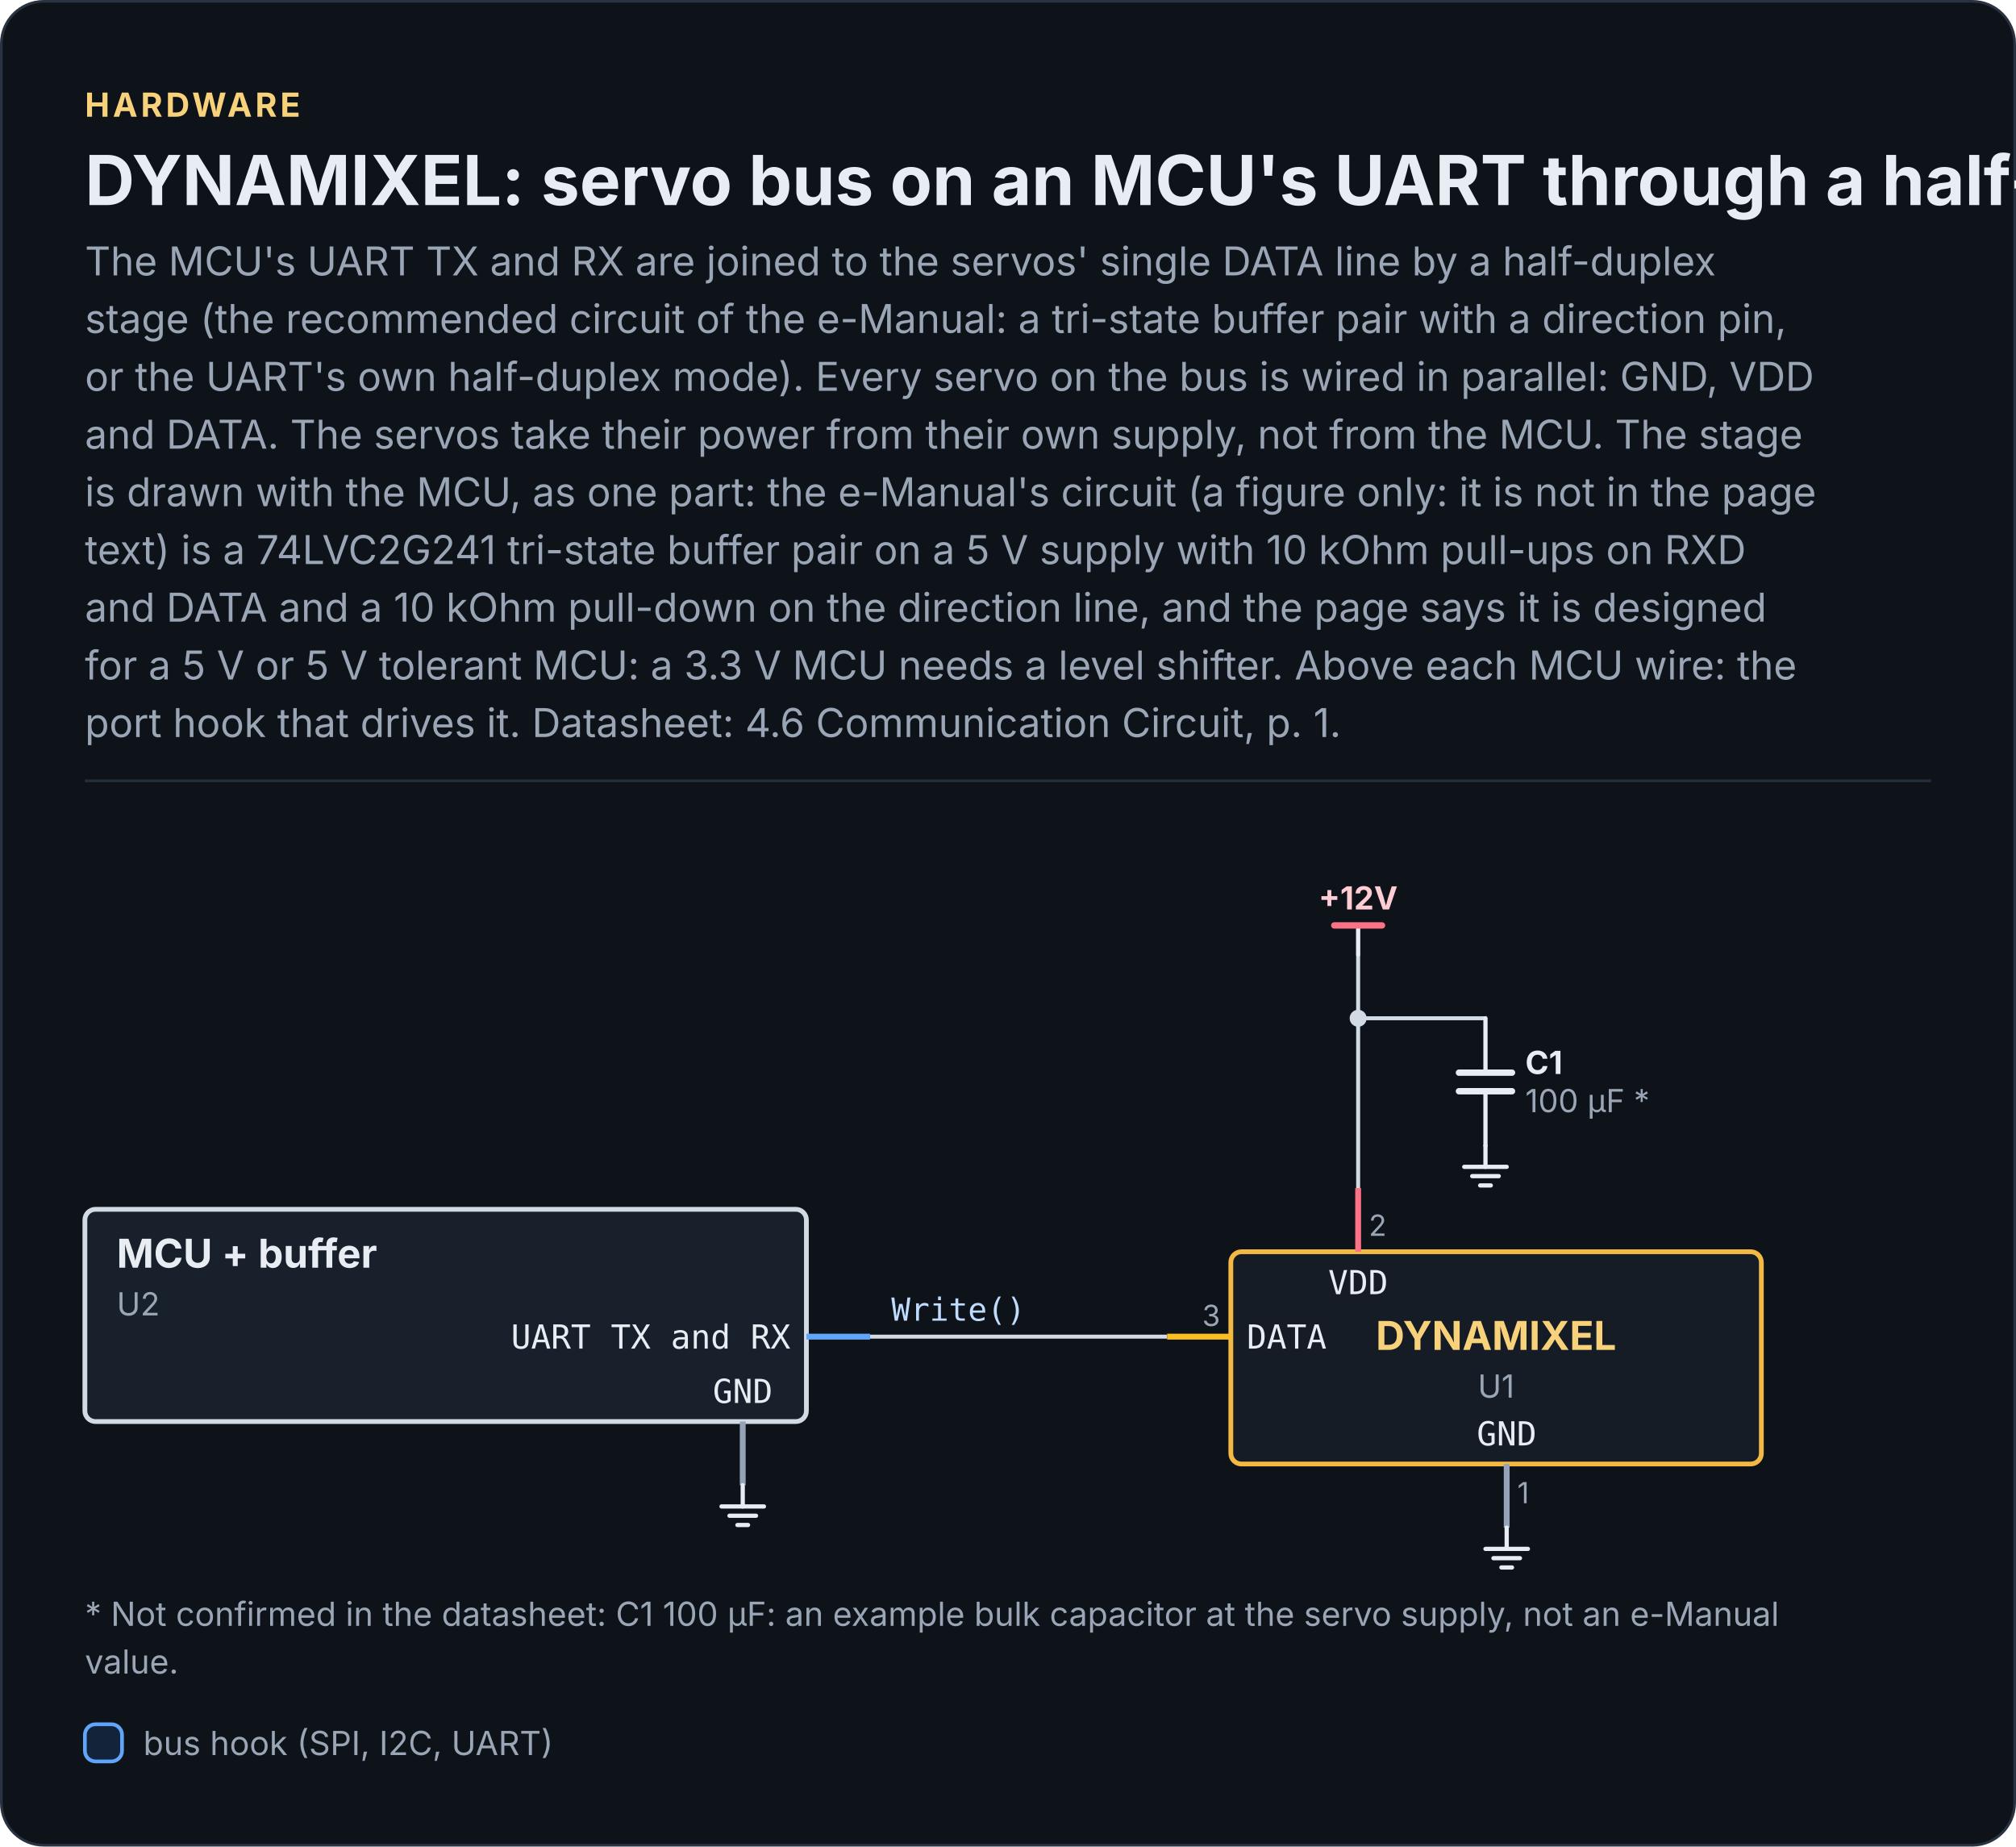
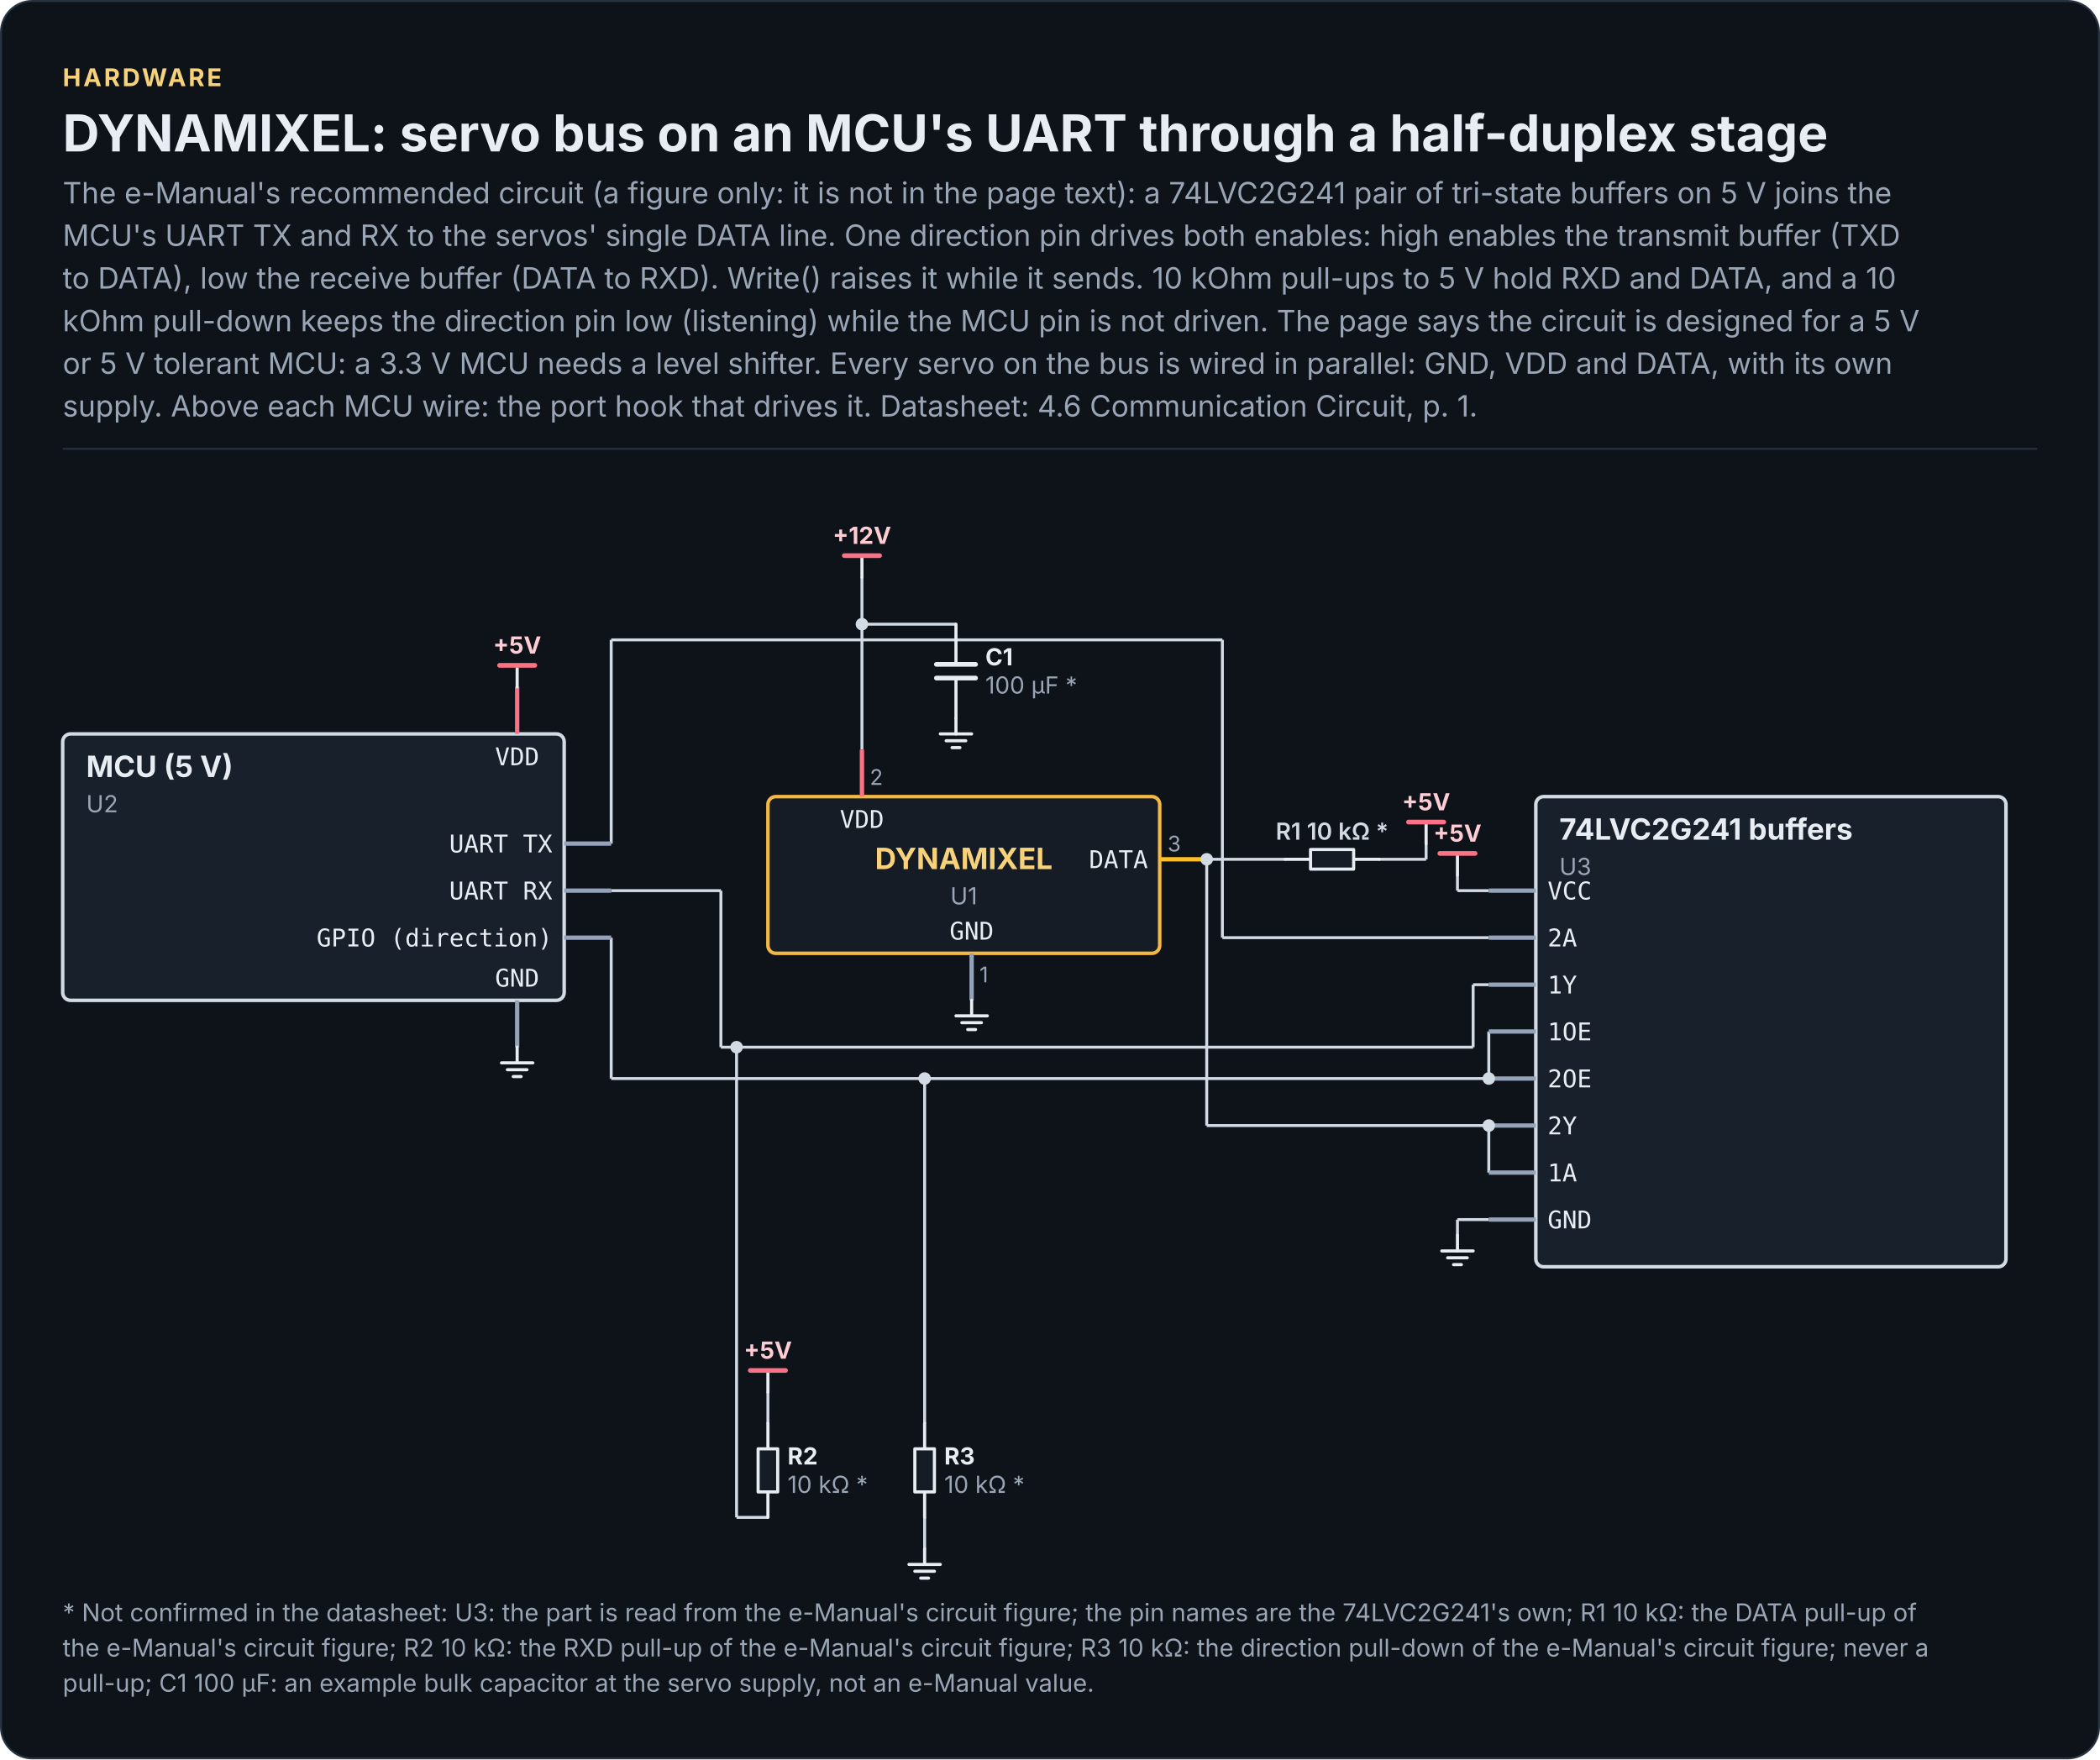
- <svg xmlns="http://www.w3.org/2000/svg" width="760" height="696" viewBox="0 0 760 696" role="img" aria-labelledby="chip-circuit-typical-title chip-circuit-typical-desc" font-family="Inter, 'Segoe UI', Roboto, 'Helvetica Neue', Arial, sans-serif">
-   <rect x="0.5" y="0.5" width="759" height="695" rx="16" fill="#0E131A" stroke="#283241" />
+ <svg xmlns="http://www.w3.org/2000/svg" width="1072" height="898" viewBox="0 0 1072 898" role="img" aria-labelledby="chip-circuit-typical-title chip-circuit-typical-desc" font-family="Inter, 'Segoe UI', Roboto, 'Helvetica Neue', Arial, sans-serif">
+   <rect x="0.5" y="0.5" width="1071" height="897" rx="16" fill="#0E131A" stroke="#283241" />
  <text x="32" y="44" font-size="12.5" font-weight="700" letter-spacing="1.2" fill="#F8D27A">HARDWARE</text>
  <text x="32" y="77.3" font-size="26" font-weight="700" fill="#E8EDF3">DYNAMIXEL: servo bus on an MCU's UART through a half-duplex stage</text>
-   <text x="32" y="103.8" font-size="15" fill="#9AA6B5">The MCU's UART TX and RX are joined to the servos' single DATA line by a half-duplex</text>
-   <text x="32" y="125.5" font-size="15" fill="#9AA6B5">stage (the recommended circuit of the e-Manual: a tri-state buffer pair with a direction pin,</text>
-   <text x="32" y="147.3" font-size="15" fill="#9AA6B5">or the UART's own half-duplex mode). Every servo on the bus is wired in parallel: GND, VDD</text>
-   <text x="32" y="169.1" font-size="15" fill="#9AA6B5">and DATA. The servos take their power from their own supply, not from the MCU. The stage</text>
-   <text x="32" y="190.8" font-size="15" fill="#9AA6B5">is drawn with the MCU, as one part: the e-Manual's circuit (a figure only: it is not in the page</text>
-   <text x="32" y="212.6" font-size="15" fill="#9AA6B5">text) is a 74LVC2G241 tri-state buffer pair on a 5 V supply with 10 kOhm pull-ups on RXD</text>
-   <text x="32" y="234.3" font-size="15" fill="#9AA6B5">and DATA and a 10 kOhm pull-down on the direction line, and the page says it is designed</text>
-   <text x="32" y="256.1" font-size="15" fill="#9AA6B5">for a 5 V or 5 V tolerant MCU: a 3.3 V MCU needs a level shifter. Above each MCU wire: the</text>
-   <text x="32" y="277.8" font-size="15" fill="#9AA6B5">port hook that drives it. Datasheet: 4.6 Communication Circuit, p. 1.</text>
-   <rect x="32" y="293.8" width="696" height="1" fill="#252F3C" />
-   <path d="M512 359.8 L512 447.8" fill="none" stroke="#D2DAE4" stroke-width="1.5" />
-   <path d="M512 383.8 L560 383.8" fill="none" stroke="#D2DAE4" stroke-width="1.5" />
-   <path d="M328 503.8 L440 503.8" fill="none" stroke="#D2DAE4" stroke-width="1.5" />
-   <rect x="464" y="471.8" width="200" height="80" rx="4" fill="#151C26" stroke="#F4B942" stroke-width="1.8" />
-   <path d="M464 503.8 L440 503.8" fill="none" stroke="#FBBF24" stroke-width="2.2" stroke-linecap="butt" stroke-linejoin="round" />
-   <path d="M512 471.8 L512 447.8" fill="none" stroke="#FB7185" stroke-width="2.2" stroke-linecap="butt" stroke-linejoin="round" />
-   <path d="M568 551.8 L568 575.8" fill="none" stroke="#94A3B8" stroke-width="2.2" stroke-linecap="butt" stroke-linejoin="round" />
-   <rect x="32" y="455.8" width="272" height="80" rx="4" fill="#18202B" stroke="#D2DAE4" stroke-width="1.8" />
-   <path d="M304 503.8 L328 503.8" fill="none" stroke="#60A5FA" stroke-width="2.2" stroke-linecap="butt" stroke-linejoin="round" />
-   <path d="M280 535.8 L280 559.8" fill="none" stroke="#94A3B8" stroke-width="2.2" stroke-linecap="butt" stroke-linejoin="round" />
-   <path d="M512 359.8 L512 348.8" fill="none" stroke="#E8EDF3" stroke-width="1.6" stroke-linecap="round" stroke-linejoin="round" />
-   <path d="M503 348.8 L521 348.8" fill="none" stroke="#FB7185" stroke-width="2.4" stroke-linecap="round" stroke-linejoin="round" />
-   <path d="M560 383.8 L560 404.3" fill="none" stroke="#E8EDF3" stroke-width="1.6" stroke-linecap="round" stroke-linejoin="round" />
-   <path d="M560 411.3 L560 431.8" fill="none" stroke="#E8EDF3" stroke-width="1.6" stroke-linecap="round" stroke-linejoin="round" />
-   <path d="M550 404.3 L570 404.3" fill="none" stroke="#E8EDF3" stroke-width="2.4" stroke-linecap="round" stroke-linejoin="round" />
-   <path d="M550 411.3 L570 411.3" fill="none" stroke="#E8EDF3" stroke-width="2.4" stroke-linecap="round" stroke-linejoin="round" />
-   <path d="M560 431.8 L560 439.8" fill="none" stroke="#E8EDF3" stroke-width="1.6" stroke-linecap="round" stroke-linejoin="round" />
-   <path d="M552 439.8 L568 439.8" fill="none" stroke="#E8EDF3" stroke-width="1.6" stroke-linecap="round" stroke-linejoin="round" />
-   <path d="M555 443.3 L565 443.3" fill="none" stroke="#E8EDF3" stroke-width="1.6" stroke-linecap="round" stroke-linejoin="round" />
-   <path d="M558 446.8 L562 446.8" fill="none" stroke="#E8EDF3" stroke-width="1.6" stroke-linecap="round" stroke-linejoin="round" />
-   <path d="M568 575.8 L568 583.8" fill="none" stroke="#E8EDF3" stroke-width="1.6" stroke-linecap="round" stroke-linejoin="round" />
-   <path d="M560 583.8 L576 583.8" fill="none" stroke="#E8EDF3" stroke-width="1.6" stroke-linecap="round" stroke-linejoin="round" />
-   <path d="M563 587.3 L573 587.3" fill="none" stroke="#E8EDF3" stroke-width="1.6" stroke-linecap="round" stroke-linejoin="round" />
-   <path d="M566 590.8 L570 590.8" fill="none" stroke="#E8EDF3" stroke-width="1.6" stroke-linecap="round" stroke-linejoin="round" />
-   <path d="M280 559.8 L280 567.8" fill="none" stroke="#E8EDF3" stroke-width="1.6" stroke-linecap="round" stroke-linejoin="round" />
-   <path d="M272 567.8 L288 567.8" fill="none" stroke="#E8EDF3" stroke-width="1.6" stroke-linecap="round" stroke-linejoin="round" />
-   <path d="M275 571.3 L285 571.3" fill="none" stroke="#E8EDF3" stroke-width="1.6" stroke-linecap="round" stroke-linejoin="round" />
-   <path d="M278 574.8 L282 574.8" fill="none" stroke="#E8EDF3" stroke-width="1.6" stroke-linecap="round" stroke-linejoin="round" />
-   <text x="470" y="508.3" font-size="12.5" font-family="'JetBrains Mono', 'SFMono-Regular', Menlo, Consolas, monospace" fill="#E8EDF3">DATA</text>
-   <text x="460" y="499.8" font-size="11" text-anchor="end" fill="#9AA6B5">3</text>
-   <text x="512" y="487.8" font-size="12.5" font-family="'JetBrains Mono', 'SFMono-Regular', Menlo, Consolas, monospace" text-anchor="middle" fill="#E8EDF3">VDD</text>
-   <text x="516" y="465.8" font-size="11" fill="#9AA6B5">2</text>
-   <text x="568" y="544.8" font-size="12.5" font-family="'JetBrains Mono', 'SFMono-Regular', Menlo, Consolas, monospace" text-anchor="middle" fill="#E8EDF3">GND</text>
-   <text x="572" y="566.6" font-size="11" fill="#9AA6B5">1</text>
-   <text x="564" y="508.8" font-size="15" font-weight="700" text-anchor="middle" fill="#F8D27A">DYNAMIXEL</text>
-   <text x="564" y="526.8" font-size="12" text-anchor="middle" fill="#9AA6B5">U1</text>
-   <text x="298" y="508.3" font-size="12.5" font-family="'JetBrains Mono', 'SFMono-Regular', Menlo, Consolas, monospace" text-anchor="end" fill="#E8EDF3">UART TX and RX</text>
-   <text x="280" y="528.8" font-size="12.5" font-family="'JetBrains Mono', 'SFMono-Regular', Menlo, Consolas, monospace" text-anchor="middle" fill="#E8EDF3">GND</text>
-   <text x="44" y="477.8" font-size="15" font-weight="700" fill="#E8EDF3">MCU + buffer</text>
-   <text x="44" y="495.8" font-size="12" fill="#9AA6B5">U2</text>
-   <text x="512" y="342.8" font-size="12" font-weight="700" text-anchor="middle" fill="#FECDD3">+12V</text>
-   <text x="575" y="404.8" font-size="12" font-weight="700" fill="#E8EDF3">C1</text>
-   <text x="575" y="419.2" font-size="12" fill="#9AA6B5">100 µF *</text>
-   <text x="336" y="497.8" font-size="12" font-weight="500" font-family="'JetBrains Mono', 'SFMono-Regular', Menlo, Consolas, monospace" fill="#BFDBFE">Write()</text>
-   <circle cx="512" cy="383.8" r="3.2" fill="#D2DAE4" />
-   <text x="32" y="612.8" font-size="12.5" fill="#9AA6B5">* Not confirmed in the datasheet: C1 100 µF: an example bulk capacitor at the servo supply, not an e-Manual</text>
-   <text x="32" y="630.8" font-size="12.5" fill="#9AA6B5">value.</text>
-   <rect x="32" y="649.9" width="14" height="14" rx="4" fill="#13233A" stroke="#60A5FA" stroke-width="1.4" />
-   <text x="54" y="661.5" font-size="12.5" fill="#9AA6B5">bus hook (SPI, I2C, UART)</text>
+   <text x="32" y="103.8" font-size="15" fill="#9AA6B5">The e-Manual's recommended circuit (a figure only: it is not in the page text): a 74LVC2G241 pair of tri-state buffers on 5 V joins the</text>
+   <text x="32" y="125.5" font-size="15" fill="#9AA6B5">MCU's UART TX and RX to the servos' single DATA line. One direction pin drives both enables: high enables the transmit buffer (TXD</text>
+   <text x="32" y="147.3" font-size="15" fill="#9AA6B5">to DATA), low the receive buffer (DATA to RXD). Write() raises it while it sends. 10 kOhm pull-ups to 5 V hold RXD and DATA, and a 10</text>
+   <text x="32" y="169.1" font-size="15" fill="#9AA6B5">kOhm pull-down keeps the direction pin low (listening) while the MCU pin is not driven. The page says the circuit is designed for a 5 V</text>
+   <text x="32" y="190.8" font-size="15" fill="#9AA6B5">or 5 V tolerant MCU: a 3.3 V MCU needs a level shifter. Every servo on the bus is wired in parallel: GND, VDD and DATA, with its own</text>
+   <text x="32" y="212.6" font-size="15" fill="#9AA6B5">supply. Above each MCU wire: the port hook that drives it. Datasheet: 4.6 Communication Circuit, p. 1.</text>
+   <rect x="32" y="228.6" width="1008" height="1" fill="#252F3C" />
+   <path d="M440 294.6 L440 382.6" fill="none" stroke="#D2DAE4" stroke-width="1.5" />
+   <path d="M440 318.6 L488 318.6" fill="none" stroke="#D2DAE4" stroke-width="1.5" />
+   <path d="M392 710.5 L392 726.5" fill="none" stroke="#D2DAE4" stroke-width="1.5" />
+   <path d="M744 446.6 L744 454.6" fill="none" stroke="#D2DAE4" stroke-width="1.5" />
+   <path d="M744 454.6 L760 454.6" fill="none" stroke="#D2DAE4" stroke-width="1.5" />
+   <path d="M704 438.6 L728 438.6" fill="none" stroke="#D2DAE4" stroke-width="1.5" />
+   <path d="M728 430.6 L728 438.6" fill="none" stroke="#D2DAE4" stroke-width="1.5" />
+   <path d="M616 438.6 L656 438.6" fill="none" stroke="#D2DAE4" stroke-width="1.5" />
+   <path d="M616 438.6 L616 574.5" fill="none" stroke="#D2DAE4" stroke-width="1.5" />
+   <path d="M616 574.5 L760 574.5" fill="none" stroke="#D2DAE4" stroke-width="1.5" />
+   <path d="M760 574.5 L760 598.5" fill="none" stroke="#D2DAE4" stroke-width="1.5" />
+   <path d="M472 774.5 L472 790.5" fill="none" stroke="#D2DAE4" stroke-width="1.5" />
+   <path d="M744 622.5 L760 622.5" fill="none" stroke="#D2DAE4" stroke-width="1.5" />
+   <path d="M744 622.5 L744 630.5" fill="none" stroke="#D2DAE4" stroke-width="1.5" />
+   <path d="M312 454.6 L368 454.6" fill="none" stroke="#D2DAE4" stroke-width="1.5" />
+   <path d="M368 454.6 L368 534.5" fill="none" stroke="#D2DAE4" stroke-width="1.5" />
+   <path d="M368 534.5 L752 534.5" fill="none" stroke="#D2DAE4" stroke-width="1.5" />
+   <path d="M376 534.5 L376 774.5" fill="none" stroke="#D2DAE4" stroke-width="1.5" />
+   <path d="M376 774.5 L392 774.5" fill="none" stroke="#D2DAE4" stroke-width="1.5" />
+   <path d="M752 502.6 L760 502.6" fill="none" stroke="#D2DAE4" stroke-width="1.5" />
+   <path d="M752 502.6 L752 534.5" fill="none" stroke="#D2DAE4" stroke-width="1.5" />
+   <path d="M312 326.6 L624 326.6" fill="none" stroke="#D2DAE4" stroke-width="1.5" />
+   <path d="M312 326.6 L312 430.6" fill="none" stroke="#D2DAE4" stroke-width="1.5" />
+   <path d="M624 326.6 L624 478.6" fill="none" stroke="#D2DAE4" stroke-width="1.5" />
+   <path d="M624 478.6 L760 478.6" fill="none" stroke="#D2DAE4" stroke-width="1.5" />
+   <path d="M312 478.6 L312 550.5" fill="none" stroke="#D2DAE4" stroke-width="1.5" />
+   <path d="M312 550.5 L760 550.5" fill="none" stroke="#D2DAE4" stroke-width="1.5" />
+   <path d="M472 550.5 L472 726.5" fill="none" stroke="#D2DAE4" stroke-width="1.5" />
+   <path d="M760 526.5 L760 550.5" fill="none" stroke="#D2DAE4" stroke-width="1.5" />
+   <rect x="392" y="406.6" width="200" height="80" rx="4" fill="#151C26" stroke="#F4B942" stroke-width="1.8" />
+   <path d="M592 438.6 L616 438.6" fill="none" stroke="#FBBF24" stroke-width="2.2" stroke-linecap="butt" stroke-linejoin="round" />
+   <path d="M440 406.6 L440 382.6" fill="none" stroke="#FB7185" stroke-width="2.2" stroke-linecap="butt" stroke-linejoin="round" />
+   <path d="M496 486.6 L496 510.6" fill="none" stroke="#94A3B8" stroke-width="2.2" stroke-linecap="butt" stroke-linejoin="round" />
+   <rect x="32" y="374.6" width="256" height="136" rx="4" fill="#18202B" stroke="#D2DAE4" stroke-width="1.8" />
+   <path d="M288 430.6 L312 430.6" fill="none" stroke="#94A3B8" stroke-width="2.2" stroke-linecap="butt" stroke-linejoin="round" />
+   <path d="M288 454.6 L312 454.6" fill="none" stroke="#94A3B8" stroke-width="2.2" stroke-linecap="butt" stroke-linejoin="round" />
+   <path d="M288 478.6 L312 478.6" fill="none" stroke="#94A3B8" stroke-width="2.2" stroke-linecap="butt" stroke-linejoin="round" />
+   <path d="M264 374.6 L264 350.6" fill="none" stroke="#FB7185" stroke-width="2.2" stroke-linecap="butt" stroke-linejoin="round" />
+   <path d="M264 510.6 L264 534.5" fill="none" stroke="#94A3B8" stroke-width="2.2" stroke-linecap="butt" stroke-linejoin="round" />
+   <path d="M440 294.6 L440 283.6" fill="none" stroke="#E8EDF3" stroke-width="1.6" stroke-linecap="round" stroke-linejoin="round" />
+   <path d="M431 283.6 L449 283.6" fill="none" stroke="#FB7185" stroke-width="2.4" stroke-linecap="round" stroke-linejoin="round" />
+   <path d="M488 318.6 L488 339.1" fill="none" stroke="#E8EDF3" stroke-width="1.6" stroke-linecap="round" stroke-linejoin="round" />
+   <path d="M488 346.1 L488 366.6" fill="none" stroke="#E8EDF3" stroke-width="1.6" stroke-linecap="round" stroke-linejoin="round" />
+   <path d="M478 339.1 L498 339.1" fill="none" stroke="#E8EDF3" stroke-width="2.4" stroke-linecap="round" stroke-linejoin="round" />
+   <path d="M478 346.1 L498 346.1" fill="none" stroke="#E8EDF3" stroke-width="2.4" stroke-linecap="round" stroke-linejoin="round" />
+   <path d="M488 366.6 L488 374.6" fill="none" stroke="#E8EDF3" stroke-width="1.6" stroke-linecap="round" stroke-linejoin="round" />
+   <path d="M480 374.6 L496 374.6" fill="none" stroke="#E8EDF3" stroke-width="1.6" stroke-linecap="round" stroke-linejoin="round" />
+   <path d="M483 378.1 L493 378.1" fill="none" stroke="#E8EDF3" stroke-width="1.6" stroke-linecap="round" stroke-linejoin="round" />
+   <path d="M486 381.6 L490 381.6" fill="none" stroke="#E8EDF3" stroke-width="1.6" stroke-linecap="round" stroke-linejoin="round" />
+   <path d="M496 510.6 L496 518.5" fill="none" stroke="#E8EDF3" stroke-width="1.6" stroke-linecap="round" stroke-linejoin="round" />
+   <path d="M488 518.5 L504 518.5" fill="none" stroke="#E8EDF3" stroke-width="1.6" stroke-linecap="round" stroke-linejoin="round" />
+   <path d="M491 522 L501 522" fill="none" stroke="#E8EDF3" stroke-width="1.6" stroke-linecap="round" stroke-linejoin="round" />
+   <path d="M494 525.5 L498 525.5" fill="none" stroke="#E8EDF3" stroke-width="1.6" stroke-linecap="round" stroke-linejoin="round" />
+   <path d="M264 350.6 L264 339.6" fill="none" stroke="#E8EDF3" stroke-width="1.6" stroke-linecap="round" stroke-linejoin="round" />
+   <path d="M255 339.6 L273 339.6" fill="none" stroke="#FB7185" stroke-width="2.4" stroke-linecap="round" stroke-linejoin="round" />
+   <path d="M264 534.5 L264 542.5" fill="none" stroke="#E8EDF3" stroke-width="1.6" stroke-linecap="round" stroke-linejoin="round" />
+   <path d="M256 542.5 L272 542.5" fill="none" stroke="#E8EDF3" stroke-width="1.6" stroke-linecap="round" stroke-linejoin="round" />
+   <path d="M259 546 L269 546" fill="none" stroke="#E8EDF3" stroke-width="1.6" stroke-linecap="round" stroke-linejoin="round" />
+   <path d="M262 549.5 L266 549.5" fill="none" stroke="#E8EDF3" stroke-width="1.6" stroke-linecap="round" stroke-linejoin="round" />
+   <path d="M704 438.6 L691 438.6" fill="none" stroke="#E8EDF3" stroke-width="1.6" stroke-linecap="round" stroke-linejoin="round" />
+   <path d="M669 438.6 L656 438.6" fill="none" stroke="#E8EDF3" stroke-width="1.6" stroke-linecap="round" stroke-linejoin="round" />
+   <path d="M691 443.6 L669 443.6 L669 433.6 L691 433.6 Z" fill="#151C26" stroke="#E8EDF3" stroke-width="1.6" stroke-linecap="round" stroke-linejoin="round" />
+   <path d="M728 430.6 L728 419.6" fill="none" stroke="#E8EDF3" stroke-width="1.6" stroke-linecap="round" stroke-linejoin="round" />
+   <path d="M719 419.6 L737 419.6" fill="none" stroke="#FB7185" stroke-width="2.4" stroke-linecap="round" stroke-linejoin="round" />
+   <rect x="784" y="406.6" width="240" height="240" rx="4" fill="#18202B" stroke="#D2DAE4" stroke-width="1.8" />
+   <path d="M784 454.6 L760 454.6" fill="none" stroke="#94A3B8" stroke-width="2.2" stroke-linecap="butt" stroke-linejoin="round" />
+   <path d="M784 478.6 L760 478.6" fill="none" stroke="#94A3B8" stroke-width="2.2" stroke-linecap="butt" stroke-linejoin="round" />
+   <path d="M784 502.6 L760 502.6" fill="none" stroke="#94A3B8" stroke-width="2.2" stroke-linecap="butt" stroke-linejoin="round" />
+   <path d="M784 526.5 L760 526.5" fill="none" stroke="#94A3B8" stroke-width="2.2" stroke-linecap="butt" stroke-linejoin="round" />
+   <path d="M784 550.5 L760 550.5" fill="none" stroke="#94A3B8" stroke-width="2.2" stroke-linecap="butt" stroke-linejoin="round" />
+   <path d="M784 574.5 L760 574.5" fill="none" stroke="#94A3B8" stroke-width="2.2" stroke-linecap="butt" stroke-linejoin="round" />
+   <path d="M784 598.5 L760 598.5" fill="none" stroke="#94A3B8" stroke-width="2.2" stroke-linecap="butt" stroke-linejoin="round" />
+   <path d="M784 622.5 L760 622.5" fill="none" stroke="#94A3B8" stroke-width="2.2" stroke-linecap="butt" stroke-linejoin="round" />
+   <path d="M392 726.5 L392 739.5" fill="none" stroke="#E8EDF3" stroke-width="1.6" stroke-linecap="round" stroke-linejoin="round" />
+   <path d="M392 761.5 L392 774.5" fill="none" stroke="#E8EDF3" stroke-width="1.6" stroke-linecap="round" stroke-linejoin="round" />
+   <path d="M387 739.5 L387 761.5 L397 761.5 L397 739.5 Z" fill="#151C26" stroke="#E8EDF3" stroke-width="1.6" stroke-linecap="round" stroke-linejoin="round" />
+   <path d="M472 726.5 L472 739.5" fill="none" stroke="#E8EDF3" stroke-width="1.6" stroke-linecap="round" stroke-linejoin="round" />
+   <path d="M472 761.5 L472 774.5" fill="none" stroke="#E8EDF3" stroke-width="1.6" stroke-linecap="round" stroke-linejoin="round" />
+   <path d="M467 739.5 L467 761.5 L477 761.5 L477 739.5 Z" fill="#151C26" stroke="#E8EDF3" stroke-width="1.6" stroke-linecap="round" stroke-linejoin="round" />
+   <path d="M744 446.6 L744 435.6" fill="none" stroke="#E8EDF3" stroke-width="1.6" stroke-linecap="round" stroke-linejoin="round" />
+   <path d="M735 435.6 L753 435.6" fill="none" stroke="#FB7185" stroke-width="2.4" stroke-linecap="round" stroke-linejoin="round" />
+   <path d="M392 710.5 L392 699.5" fill="none" stroke="#E8EDF3" stroke-width="1.6" stroke-linecap="round" stroke-linejoin="round" />
+   <path d="M383 699.5 L401 699.5" fill="none" stroke="#FB7185" stroke-width="2.4" stroke-linecap="round" stroke-linejoin="round" />
+   <path d="M744 630.5 L744 638.5" fill="none" stroke="#E8EDF3" stroke-width="1.6" stroke-linecap="round" stroke-linejoin="round" />
+   <path d="M736 638.5 L752 638.5" fill="none" stroke="#E8EDF3" stroke-width="1.6" stroke-linecap="round" stroke-linejoin="round" />
+   <path d="M739 642 L749 642" fill="none" stroke="#E8EDF3" stroke-width="1.6" stroke-linecap="round" stroke-linejoin="round" />
+   <path d="M742 645.5 L746 645.5" fill="none" stroke="#E8EDF3" stroke-width="1.6" stroke-linecap="round" stroke-linejoin="round" />
+   <path d="M472 790.5 L472 798.5" fill="none" stroke="#E8EDF3" stroke-width="1.6" stroke-linecap="round" stroke-linejoin="round" />
+   <path d="M464 798.5 L480 798.5" fill="none" stroke="#E8EDF3" stroke-width="1.6" stroke-linecap="round" stroke-linejoin="round" />
+   <path d="M467 802 L477 802" fill="none" stroke="#E8EDF3" stroke-width="1.6" stroke-linecap="round" stroke-linejoin="round" />
+   <path d="M470 805.5 L474 805.5" fill="none" stroke="#E8EDF3" stroke-width="1.6" stroke-linecap="round" stroke-linejoin="round" />
+   <text x="586" y="443.1" font-size="12.5" font-family="'JetBrains Mono', 'SFMono-Regular', Menlo, Consolas, monospace" text-anchor="end" fill="#E8EDF3">DATA</text>
+   <text x="596" y="434.6" font-size="11" fill="#9AA6B5">3</text>
+   <text x="440" y="422.6" font-size="12.5" font-family="'JetBrains Mono', 'SFMono-Regular', Menlo, Consolas, monospace" text-anchor="middle" fill="#E8EDF3">VDD</text>
+   <text x="444" y="400.6" font-size="11" fill="#9AA6B5">2</text>
+   <text x="496" y="479.6" font-size="12.5" font-family="'JetBrains Mono', 'SFMono-Regular', Menlo, Consolas, monospace" text-anchor="middle" fill="#E8EDF3">GND</text>
+   <text x="500" y="501.4" font-size="11" fill="#9AA6B5">1</text>
+   <text x="492" y="443.6" font-size="15" font-weight="700" text-anchor="middle" fill="#F8D27A">DYNAMIXEL</text>
+   <text x="492" y="461.6" font-size="12" text-anchor="middle" fill="#9AA6B5">U1</text>
+   <text x="282" y="435.1" font-size="12.5" font-family="'JetBrains Mono', 'SFMono-Regular', Menlo, Consolas, monospace" text-anchor="end" fill="#E8EDF3">UART TX</text>
+   <text x="282" y="459.1" font-size="12.5" font-family="'JetBrains Mono', 'SFMono-Regular', Menlo, Consolas, monospace" text-anchor="end" fill="#E8EDF3">UART RX</text>
+   <text x="282" y="483.1" font-size="12.5" font-family="'JetBrains Mono', 'SFMono-Regular', Menlo, Consolas, monospace" text-anchor="end" fill="#E8EDF3">GPIO (direction)</text>
+   <text x="264" y="390.6" font-size="12.5" font-family="'JetBrains Mono', 'SFMono-Regular', Menlo, Consolas, monospace" text-anchor="middle" fill="#E8EDF3">VDD</text>
+   <text x="264" y="503.6" font-size="12.5" font-family="'JetBrains Mono', 'SFMono-Regular', Menlo, Consolas, monospace" text-anchor="middle" fill="#E8EDF3">GND</text>
+   <text x="44" y="396.6" font-size="15" font-weight="700" fill="#E8EDF3">MCU (5 V)</text>
+   <text x="44" y="414.6" font-size="12" fill="#9AA6B5">U2</text>
+   <text x="440" y="277.6" font-size="12" font-weight="700" text-anchor="middle" fill="#FECDD3">+12V</text>
+   <text x="503" y="339.6" font-size="12" font-weight="700" fill="#E8EDF3">C1</text>
+   <text x="503" y="354" font-size="12" fill="#9AA6B5">100 µF *</text>
+   <text x="264" y="333.6" font-size="12" font-weight="700" text-anchor="middle" fill="#FECDD3">+5V</text>
+   <text x="680" y="428.6" font-size="12" font-weight="600" text-anchor="middle" fill="#D2DAE4">R1  10 kΩ  *</text>
+   <text x="728" y="413.6" font-size="12" font-weight="700" text-anchor="middle" fill="#FECDD3">+5V</text>
+   <text x="790" y="459.1" font-size="12.5" font-family="'JetBrains Mono', 'SFMono-Regular', Menlo, Consolas, monospace" fill="#E8EDF3">VCC</text>
+   <text x="790" y="483.1" font-size="12.5" font-family="'JetBrains Mono', 'SFMono-Regular', Menlo, Consolas, monospace" fill="#E8EDF3">2A</text>
+   <text x="790" y="507.1" font-size="12.5" font-family="'JetBrains Mono', 'SFMono-Regular', Menlo, Consolas, monospace" fill="#E8EDF3">1Y</text>
+   <text x="790" y="531" font-size="12.5" font-family="'JetBrains Mono', 'SFMono-Regular', Menlo, Consolas, monospace" fill="#E8EDF3">1OE</text>
+   <text x="790" y="555" font-size="12.5" font-family="'JetBrains Mono', 'SFMono-Regular', Menlo, Consolas, monospace" fill="#E8EDF3">2OE</text>
+   <text x="790" y="579" font-size="12.5" font-family="'JetBrains Mono', 'SFMono-Regular', Menlo, Consolas, monospace" fill="#E8EDF3">2Y</text>
+   <text x="790" y="603" font-size="12.5" font-family="'JetBrains Mono', 'SFMono-Regular', Menlo, Consolas, monospace" fill="#E8EDF3">1A</text>
+   <text x="790" y="627" font-size="12.5" font-family="'JetBrains Mono', 'SFMono-Regular', Menlo, Consolas, monospace" fill="#E8EDF3">GND</text>
+   <text x="796" y="428.6" font-size="15" font-weight="700" fill="#E8EDF3">74LVC2G241 buffers</text>
+   <text x="796" y="446.6" font-size="12" fill="#9AA6B5">U3</text>
+   <text x="402" y="747.5" font-size="12" font-weight="700" fill="#E8EDF3">R2</text>
+   <text x="402" y="762" font-size="12" fill="#9AA6B5">10 kΩ *</text>
+   <text x="482" y="747.5" font-size="12" font-weight="700" fill="#E8EDF3">R3</text>
+   <text x="482" y="762" font-size="12" fill="#9AA6B5">10 kΩ *</text>
+   <text x="744" y="429.6" font-size="12" font-weight="700" text-anchor="middle" fill="#FECDD3">+5V</text>
+   <text x="392" y="693.5" font-size="12" font-weight="700" text-anchor="middle" fill="#FECDD3">+5V</text>
+   <circle cx="440" cy="318.6" r="3.2" fill="#D2DAE4" />
+   <circle cx="616" cy="438.6" r="3.2" fill="#D2DAE4" />
+   <circle cx="760" cy="574.5" r="3.2" fill="#D2DAE4" />
+   <circle cx="376" cy="534.5" r="3.2" fill="#D2DAE4" />
+   <circle cx="472" cy="550.5" r="3.2" fill="#D2DAE4" />
+   <circle cx="760" cy="550.5" r="3.2" fill="#D2DAE4" />
+   <text x="32" y="827.5" font-size="12.5" fill="#9AA6B5">* Not confirmed in the datasheet: U3: the part is read from the e-Manual's circuit figure; the pin names are the 74LVC2G241's own; R1 10 kΩ: the DATA pull-up of</text>
+   <text x="32" y="845.5" font-size="12.5" fill="#9AA6B5">the e-Manual's circuit figure; R2 10 kΩ: the RXD pull-up of the e-Manual's circuit figure; R3 10 kΩ: the direction pull-down of the e-Manual's circuit figure; never a</text>
+   <text x="32" y="863.5" font-size="12.5" fill="#9AA6B5">pull-up; C1 100 µF: an example bulk capacitor at the servo supply, not an e-Manual value.</text>
</svg>
